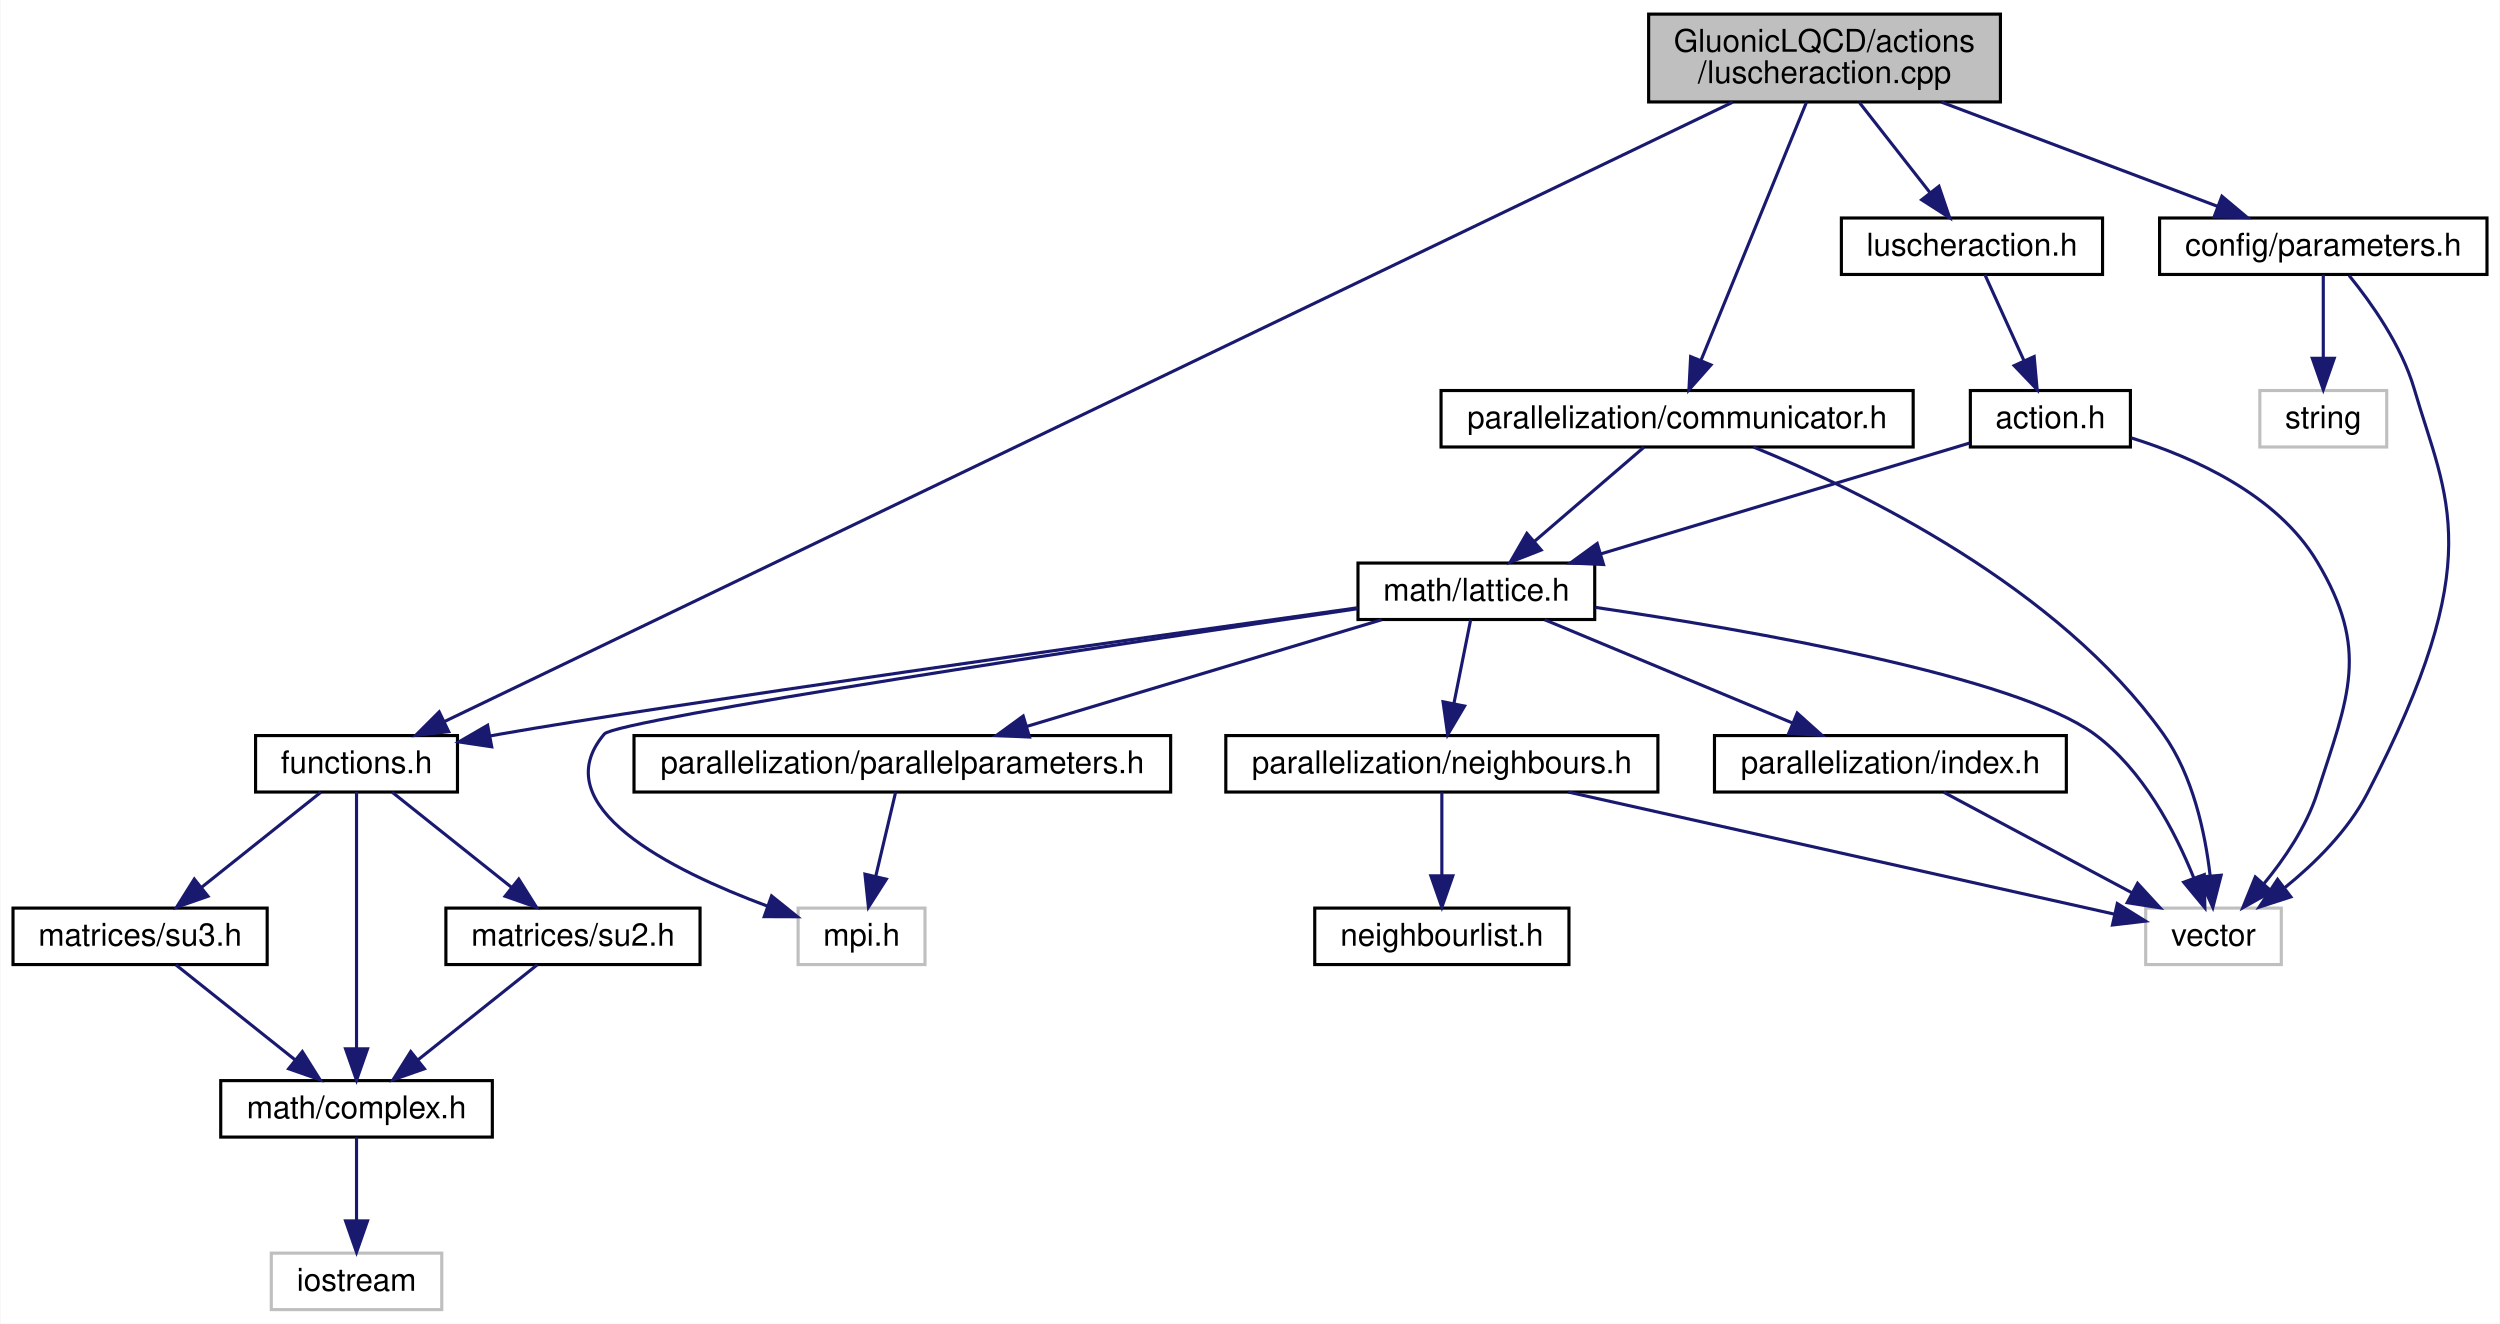
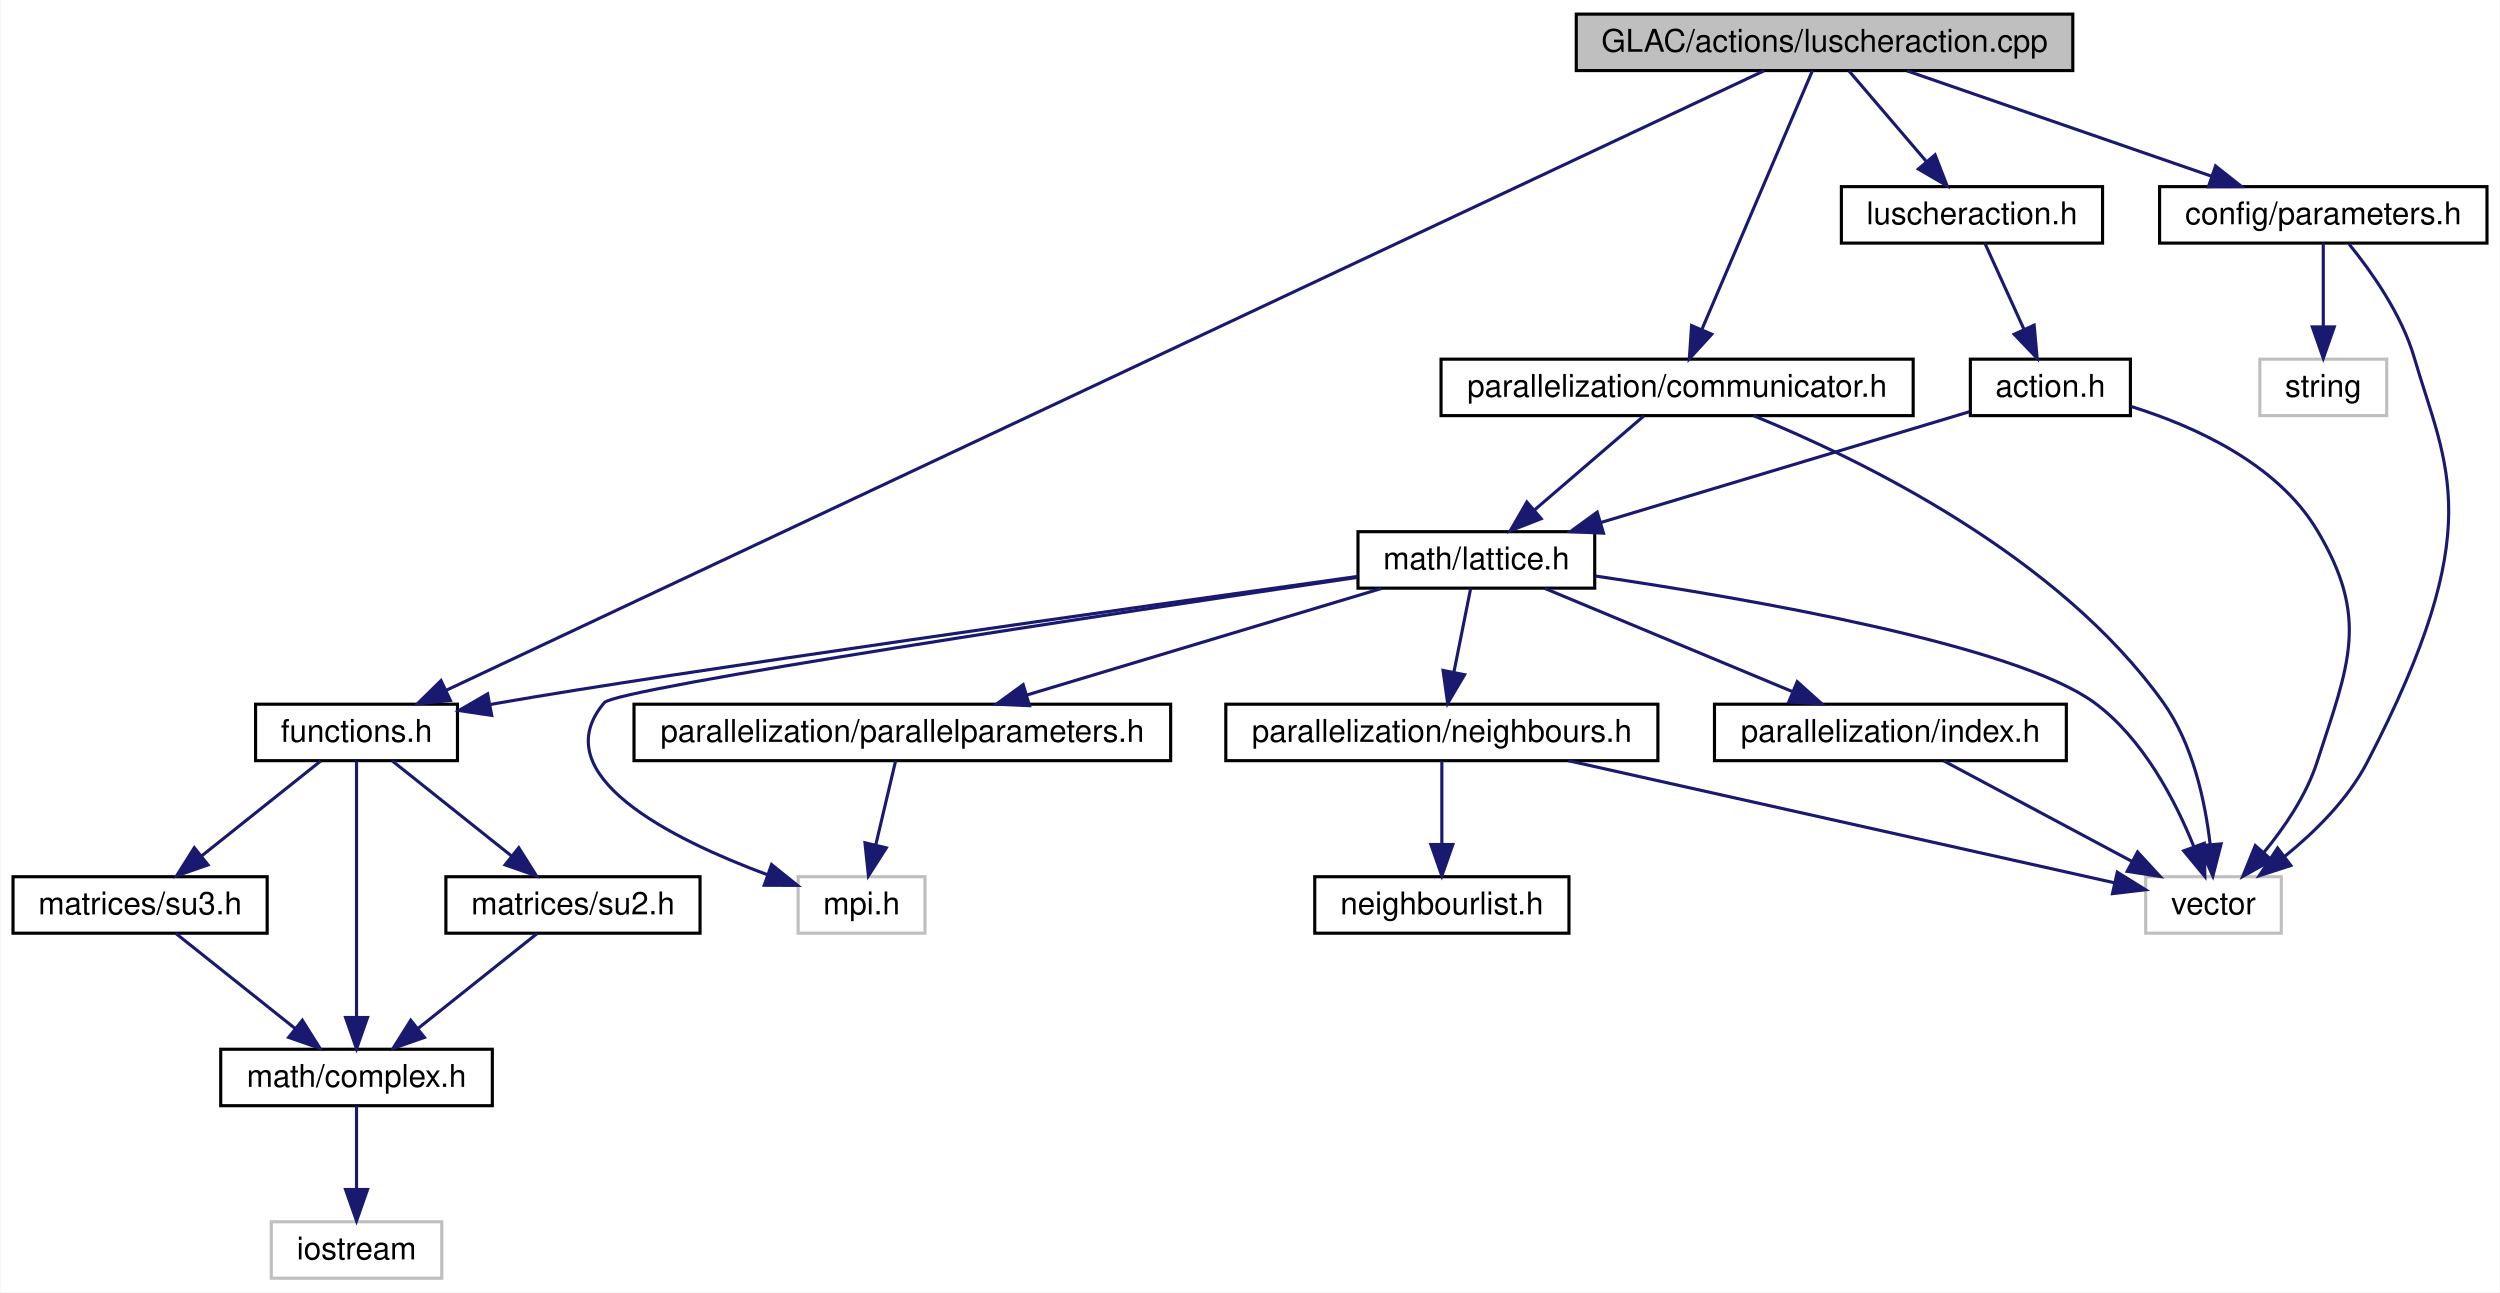
- <svg xmlns="http://www.w3.org/2000/svg" xmlns:xlink="http://www.w3.org/1999/xlink" width="797pt" height="422pt" viewBox="0.00 0.00 796.70 422.00">
-   <g id="graph0" class="graph" transform="scale(1 1) rotate(0) translate(4 418)">
-     <polygon fill="#ffffff" stroke="transparent" points="-4,4 -4,-418 792.702,-418 792.702,4 -4,4" />
+ <svg xmlns="http://www.w3.org/2000/svg" xmlns:xlink="http://www.w3.org/1999/xlink" width="797pt" height="412pt" viewBox="0.00 0.00 796.70 412.00">
+   <g id="graph0" class="graph" transform="scale(1 1) rotate(0) translate(4 408)">
+     <polygon fill="#ffffff" stroke="transparent" points="-4,4 -4,-408 792.702,-408 792.702,4 -4,4" />
    <g id="node1" class="node">
      <g id="a_node1">
        <a xlink:title=" ">
-           <polygon fill="#bfbfbf" stroke="#000000" points="521.436,-385.5 521.436,-413.5 633.588,-413.5 633.588,-385.5 521.436,-385.5" />
-           <text text-anchor="start" x="529.436" y="-401.5" font-family="Helvetica,sans-Serif" font-size="10.00" fill="#000000">GluonicLQCD/actions</text>
-           <text text-anchor="middle" x="577.512" y="-391.5" font-family="Helvetica,sans-Serif" font-size="10.00" fill="#000000">/luscheraction.cpp</text>
+           <polygon fill="#bfbfbf" stroke="#000000" points="498.365,-385.5 498.365,-403.5 656.66,-403.5 656.66,-385.5 498.365,-385.5" />
+           <text text-anchor="middle" x="577.512" y="-391.5" font-family="Helvetica,sans-Serif" font-size="10.00" fill="#000000">GLAC/actions/luscheraction.cpp</text>
        </a>
      </g>
    </g>
    <g id="node2" class="node">
      <g id="a_node2">
        <a xlink:href="luscheraction_8h.html" target="_top" xlink:title=" ">
          <polygon fill="#ffffff" stroke="#000000" points="582.882,-330.5 582.882,-348.5 666.143,-348.5 666.143,-330.5 582.882,-330.5" />
          <text text-anchor="middle" x="624.512" y="-336.5" font-family="Helvetica,sans-Serif" font-size="10.00" fill="#000000">luscheraction.h</text>
        </a>
      </g>
    </g>
    <g id="edge1" class="edge">
-       <path fill="none" stroke="#191970" d="M588.651,-385.281C595.398,-376.667 604.046,-365.627 611.159,-356.547" />
-       <polygon fill="#191970" stroke="#191970" points="613.985,-358.615 617.396,-348.584 608.474,-354.298 613.985,-358.615" />
+       <path fill="none" stroke="#191970" d="M585.273,-385.418C591.968,-377.583 601.818,-366.058 609.973,-356.514" />
+       <polygon fill="#191970" stroke="#191970" points="612.747,-358.656 616.582,-348.779 607.425,-354.108 612.747,-358.656" />
    </g>
    <g id="node11" class="node">
      <g id="a_node11">
        <a xlink:href="functions_8h.html" target="_top" xlink:title=" ">
          <polygon fill="#ffffff" stroke="#000000" points="77.33,-165.5 77.33,-183.5 141.694,-183.5 141.694,-165.5 77.33,-165.5" />
          <text text-anchor="middle" x="109.512" y="-171.5" font-family="Helvetica,sans-Serif" font-size="10.00" fill="#000000">functions.h</text>
        </a>
      </g>
    </g>
    <g id="edge24" class="edge">
-       <path fill="none" stroke="#191970" d="M548.237,-385.425C463.734,-344.799 220.184,-227.707 137.422,-187.918" />
-       <polygon fill="#191970" stroke="#191970" points="138.897,-184.744 128.367,-183.565 135.863,-191.052 138.897,-184.744" />
+       <path fill="none" stroke="#191970" d="M558.294,-385.466C485.338,-351.17 225.266,-228.914 138.17,-187.971" />
+       <polygon fill="#191970" stroke="#191970" points="139.43,-184.696 128.891,-183.61 136.452,-191.031 139.43,-184.696" />
    </g>
    <g id="node16" class="node">
      <g id="a_node16">
        <a xlink:href="parameters_8h.html" target="_top" xlink:title=" ">
          <polygon fill="#ffffff" stroke="#000000" points="684.323,-330.5 684.323,-348.5 788.702,-348.5 788.702,-330.5 684.323,-330.5" />
          <text text-anchor="middle" x="736.512" y="-336.5" font-family="Helvetica,sans-Serif" font-size="10.00" fill="#000000">config/parameters.h</text>
        </a>
      </g>
    </g>
    <g id="edge21" class="edge">
-       <path fill="none" stroke="#191970" d="M614.791,-385.433C641.487,-375.359 677.131,-361.908 702.943,-352.168" />
-       <polygon fill="#191970" stroke="#191970" points="704.195,-355.436 712.315,-348.631 701.723,-348.887 704.195,-355.436" />
+       <path fill="none" stroke="#191970" d="M603.768,-385.418C630.315,-376.235 671.522,-361.981 700.98,-351.791" />
+       <polygon fill="#191970" stroke="#191970" points="702.176,-355.081 710.482,-348.504 699.887,-348.466 702.176,-355.081" />
    </g>
    <g id="node18" class="node">
      <g id="a_node18">
        <a xlink:href="communicator_8h.html" target="_top" xlink:title=" ">
          <polygon fill="#ffffff" stroke="#000000" points="455.254,-275.5 455.254,-293.5 605.77,-293.5 605.77,-275.5 455.254,-275.5" />
          <text text-anchor="middle" x="530.512" y="-281.5" font-family="Helvetica,sans-Serif" font-size="10.00" fill="#000000">parallelization/communicator.h</text>
        </a>
      </g>
    </g>
    <g id="edge25" class="edge">
-       <path fill="none" stroke="#191970" d="M571.749,-385.399C563.289,-364.698 547.496,-326.056 538.101,-303.068" />
-       <polygon fill="#191970" stroke="#191970" points="541.307,-301.661 534.284,-293.729 534.827,-304.31 541.307,-301.661" />
+       <path fill="none" stroke="#191970" d="M573.666,-385.498C565.989,-367.53 548.627,-326.895 538.419,-303.005" />
+       <polygon fill="#191970" stroke="#191970" points="541.559,-301.447 534.412,-293.626 535.122,-304.197 541.559,-301.447" />
    </g>
    <g id="node3" class="node">
      <g id="a_node3">
        <a xlink:href="action_8h.html" target="_top" xlink:title=" ">
          <polygon fill="#ffffff" stroke="#000000" points="624,-275.5 624,-293.5 675.024,-293.5 675.024,-275.5 624,-275.5" />
          <text text-anchor="middle" x="649.512" y="-281.5" font-family="Helvetica,sans-Serif" font-size="10.00" fill="#000000">action.h</text>
        </a>
      </g>
    </g>
    <g id="edge2" class="edge">
      <path fill="none" stroke="#191970" d="M628.64,-330.418C632.022,-322.979 636.916,-312.212 641.115,-302.974" />
      <polygon fill="#191970" stroke="#191970" points="644.342,-304.332 645.294,-293.779 637.97,-301.435 644.342,-304.332" />
    </g>
    <g id="node4" class="node">
      <g id="a_node4">
        <a xlink:href="lattice_8h.html" target="_top" xlink:title=" ">
          <polygon fill="#ffffff" stroke="#000000" points="428.776,-220.5 428.776,-238.5 504.248,-238.5 504.248,-220.5 428.776,-220.5" />
          <text text-anchor="middle" x="466.512" y="-226.5" font-family="Helvetica,sans-Serif" font-size="10.00" fill="#000000">math/lattice.h</text>
        </a>
      </g>
    </g>
    <g id="edge3" class="edge">
      <path fill="none" stroke="#191970" d="M623.681,-276.736C593.062,-267.534 541.706,-252.099 506.07,-241.389" />
      <polygon fill="#191970" stroke="#191970" points="507.05,-238.029 496.465,-238.502 505.035,-244.732 507.05,-238.029" />
    </g>
    <g id="node5" class="node">
      <g id="a_node5">
        <a xlink:title=" ">
          <polygon fill="#ffffff" stroke="#bfbfbf" points="679.896,-110.5 679.896,-128.5 723.128,-128.5 723.128,-110.5 679.896,-110.5" />
          <text text-anchor="middle" x="701.512" y="-116.5" font-family="Helvetica,sans-Serif" font-size="10.00" fill="#000000">vector</text>
        </a>
      </g>
    </g>
    <g id="edge20" class="edge">
      <path fill="none" stroke="#191970" d="M675.336,-278.386C695.363,-272.139 721.783,-260.252 734.512,-239 751.412,-210.785 744.662,-196.283 734.512,-165 731.07,-154.391 724.123,-144.185 717.488,-136.138" />
      <polygon fill="#191970" stroke="#191970" points="720.085,-133.791 710.845,-128.606 714.835,-138.421 720.085,-133.791" />
    </g>
    <g id="edge4" class="edge">
      <path fill="none" stroke="#191970" d="M504.48,-224.361C554.353,-217.005 638.531,-202.317 663.512,-184 679.031,-172.621 689.31,-152.829 695.219,-138.161" />
      <polygon fill="#191970" stroke="#191970" points="698.576,-139.174 698.762,-128.581 692.011,-136.746 698.576,-139.174" />
    </g>
    <g id="node6" class="node">
      <g id="a_node6">
        <a xlink:title=" ">
          <polygon fill="#ffffff" stroke="#bfbfbf" points="250.286,-110.5 250.286,-128.5 290.739,-128.5 290.739,-110.5 250.286,-110.5" />
          <text text-anchor="middle" x="270.512" y="-116.5" font-family="Helvetica,sans-Serif" font-size="10.00" fill="#000000">mpi.h</text>
        </a>
      </g>
    </g>
    <g id="edge5" class="edge">
      <path fill="none" stroke="#191970" d="M428.497,-223.926C353.289,-212.811 192.391,-188.566 188.512,-184 168.935,-160.958 209.757,-140.54 240.532,-129.122" />
      <polygon fill="#191970" stroke="#191970" points="241.825,-132.378 250.082,-125.739 239.487,-125.779 241.825,-132.378" />
    </g>
    <g id="node7" class="node">
      <g id="a_node7">
        <a xlink:href="index_8h.html" target="_top" xlink:title=" ">
          <polygon fill="#ffffff" stroke="#000000" points="542.426,-165.5 542.426,-183.5 654.598,-183.5 654.598,-165.5 542.426,-165.5" />
          <text text-anchor="middle" x="598.512" y="-171.5" font-family="Helvetica,sans-Serif" font-size="10.00" fill="#000000">parallelization/index.h</text>
        </a>
      </g>
    </g>
    <g id="edge6" class="edge">
      <path fill="none" stroke="#191970" d="M488.309,-220.418C509.805,-211.461 542.879,-197.681 567.187,-187.552" />
      <polygon fill="#191970" stroke="#191970" points="568.798,-190.673 576.683,-183.596 566.106,-184.211 568.798,-190.673" />
    </g>
    <g id="node8" class="node">
      <g id="a_node8">
        <a xlink:href="neighbours_8h.html" target="_top" xlink:title=" ">
          <polygon fill="#ffffff" stroke="#000000" points="386.638,-165.5 386.638,-183.5 524.386,-183.5 524.386,-165.5 386.638,-165.5" />
          <text text-anchor="middle" x="455.512" y="-171.5" font-family="Helvetica,sans-Serif" font-size="10.00" fill="#000000">parallelization/neighbours.h</text>
        </a>
      </g>
    </g>
    <g id="edge8" class="edge">
      <path fill="none" stroke="#191970" d="M464.696,-220.418C463.255,-213.216 461.191,-202.896 459.385,-193.863" />
      <polygon fill="#191970" stroke="#191970" points="462.761,-192.899 457.368,-183.78 455.897,-194.272 462.761,-192.899" />
    </g>
    <g id="node10" class="node">
      <g id="a_node10">
        <a xlink:href="parallelparameters_8h.html" target="_top" xlink:title=" ">
          <polygon fill="#ffffff" stroke="#000000" points="197.971,-165.5 197.971,-183.5 369.054,-183.5 369.054,-165.5 197.971,-165.5" />
          <text text-anchor="middle" x="283.512" y="-171.5" font-family="Helvetica,sans-Serif" font-size="10.00" fill="#000000">parallelization/parallelparameters.h</text>
        </a>
      </g>
    </g>
    <g id="edge11" class="edge">
      <path fill="none" stroke="#191970" d="M436.293,-220.418C405.341,-211.115 357.072,-196.608 323.088,-186.394" />
      <polygon fill="#191970" stroke="#191970" points="324.056,-183.031 313.472,-183.504 322.041,-189.734 324.056,-183.031" />
    </g>
    <g id="edge13" class="edge">
      <path fill="none" stroke="#191970" d="M428.7,-224.25C357.801,-214.36 207.371,-193.14 155.512,-184 154.428,-183.809 153.33,-183.612 152.223,-183.409" />
      <polygon fill="#191970" stroke="#191970" points="152.614,-179.921 142.135,-181.482 151.301,-186.796 152.614,-179.921" />
    </g>
    <g id="edge7" class="edge">
      <path fill="none" stroke="#191970" d="M615.521,-165.418C631.846,-156.7 656.731,-143.412 675.538,-133.37" />
      <polygon fill="#191970" stroke="#191970" points="677.306,-136.393 684.479,-128.596 674.009,-130.219 677.306,-136.393" />
    </g>
    <g id="edge10" class="edge">
      <path fill="none" stroke="#191970" d="M495.859,-165.48C544.568,-154.589 625.466,-136.502 669.891,-126.57" />
      <polygon fill="#191970" stroke="#191970" points="670.842,-129.944 679.837,-124.346 669.314,-123.112 670.842,-129.944" />
    </g>
    <g id="node9" class="node">
      <g id="a_node9">
        <a xlink:href="neighbourlist_8h.html" target="_top" xlink:title=" ">
          <polygon fill="#ffffff" stroke="#000000" points="414.99,-110.5 414.99,-128.5 496.034,-128.5 496.034,-110.5 414.99,-110.5" />
          <text text-anchor="middle" x="455.512" y="-116.5" font-family="Helvetica,sans-Serif" font-size="10.00" fill="#000000">neighbourlist.h</text>
        </a>
      </g>
    </g>
    <g id="edge9" class="edge">
      <path fill="none" stroke="#191970" d="M455.512,-165.418C455.512,-158.216 455.512,-147.896 455.512,-138.863" />
      <polygon fill="#191970" stroke="#191970" points="459.012,-138.779 455.512,-128.78 452.012,-138.78 459.012,-138.779" />
    </g>
    <g id="edge12" class="edge">
      <path fill="none" stroke="#191970" d="M281.365,-165.418C279.645,-158.137 277.17,-147.669 275.019,-138.566" />
      <polygon fill="#191970" stroke="#191970" points="278.412,-137.706 272.705,-128.78 271.6,-139.316 278.412,-137.706" />
    </g>
    <g id="node12" class="node">
      <g id="a_node12">
        <a xlink:href="su3_8h.html" target="_top" xlink:title=" ">
          <polygon fill="#ffffff" stroke="#000000" points="0,-110.5 0,-128.5 81.024,-128.5 81.024,-110.5 0,-110.5" />
          <text text-anchor="middle" x="40.512" y="-116.5" font-family="Helvetica,sans-Serif" font-size="10.00" fill="#000000">matrices/su3.h</text>
        </a>
      </g>
    </g>
    <g id="edge14" class="edge">
      <path fill="none" stroke="#191970" d="M98.118,-165.418C87.793,-157.188 72.358,-144.884 60.062,-135.084" />
      <polygon fill="#191970" stroke="#191970" points="62.155,-132.276 52.154,-128.78 57.792,-137.75 62.155,-132.276" />
    </g>
    <g id="node13" class="node">
      <g id="a_node13">
        <a xlink:href="complex_8h.html" target="_top" xlink:title=" ">
          <polygon fill="#ffffff" stroke="#000000" points="66.219,-55.5 66.219,-73.5 152.805,-73.5 152.805,-55.5 66.219,-55.5" />
          <text text-anchor="middle" x="109.512" y="-61.5" font-family="Helvetica,sans-Serif" font-size="10.00" fill="#000000">math/complex.h</text>
        </a>
      </g>
    </g>
    <g id="edge19" class="edge">
      <path fill="none" stroke="#191970" d="M109.512,-165.498C109.512,-147.691 109.512,-107.623 109.512,-83.651" />
      <polygon fill="#191970" stroke="#191970" points="113.012,-83.626 109.512,-73.626 106.012,-83.626 113.012,-83.626" />
    </g>
    <g id="node15" class="node">
      <g id="a_node15">
        <a xlink:href="su2_8h.html" target="_top" xlink:title=" ">
          <polygon fill="#ffffff" stroke="#000000" points="138,-110.5 138,-128.5 219.024,-128.5 219.024,-110.5 138,-110.5" />
          <text text-anchor="middle" x="178.512" y="-116.5" font-family="Helvetica,sans-Serif" font-size="10.00" fill="#000000">matrices/su2.h</text>
        </a>
      </g>
    </g>
    <g id="edge17" class="edge">
      <path fill="none" stroke="#191970" d="M120.906,-165.418C131.231,-157.188 146.667,-144.884 158.962,-135.084" />
      <polygon fill="#191970" stroke="#191970" points="161.233,-137.75 166.871,-128.78 156.869,-132.276 161.233,-137.75" />
    </g>
    <g id="edge15" class="edge">
      <path fill="none" stroke="#191970" d="M51.906,-110.418C62.231,-102.188 77.667,-89.884 89.962,-80.084" />
      <polygon fill="#191970" stroke="#191970" points="92.233,-82.749 97.871,-73.779 87.869,-77.276 92.233,-82.749" />
    </g>
    <g id="node14" class="node">
      <g id="a_node14">
        <a xlink:title=" ">
          <polygon fill="#ffffff" stroke="#bfbfbf" points="82.34,-.5 82.34,-18.5 136.685,-18.5 136.685,-.5 82.34,-.5" />
          <text text-anchor="middle" x="109.512" y="-6.5" font-family="Helvetica,sans-Serif" font-size="10.00" fill="#000000">iostream</text>
        </a>
      </g>
    </g>
    <g id="edge16" class="edge">
      <path fill="none" stroke="#191970" d="M109.512,-55.418C109.512,-48.216 109.512,-37.896 109.512,-28.863" />
      <polygon fill="#191970" stroke="#191970" points="113.012,-28.779 109.512,-18.779 106.012,-28.779 113.012,-28.779" />
    </g>
    <g id="edge18" class="edge">
      <path fill="none" stroke="#191970" d="M167.118,-110.418C156.793,-102.188 141.357,-89.884 129.062,-80.084" />
      <polygon fill="#191970" stroke="#191970" points="131.155,-77.276 121.154,-73.779 126.792,-82.749 131.155,-77.276" />
    </g>
    <g id="edge23" class="edge">
      <path fill="none" stroke="#191970" d="M744.732,-330.182C751.8,-321.501 761.474,-307.849 765.512,-294 775.803,-258.707 789.501,-240.079 750.512,-165 744.388,-153.207 733.944,-142.863 724.267,-135.03" />
      <polygon fill="#191970" stroke="#191970" points="726.17,-132.08 716.089,-128.82 721.936,-137.655 726.17,-132.08" />
    </g>
    <g id="node17" class="node">
      <g id="a_node17">
        <a xlink:title=" ">
          <polygon fill="#ffffff" stroke="#bfbfbf" points="716.286,-275.5 716.286,-293.5 756.739,-293.5 756.739,-275.5 716.286,-275.5" />
          <text text-anchor="middle" x="736.512" y="-281.5" font-family="Helvetica,sans-Serif" font-size="10.00" fill="#000000">string</text>
        </a>
      </g>
    </g>
    <g id="edge22" class="edge">
      <path fill="none" stroke="#191970" d="M736.512,-330.418C736.512,-323.216 736.512,-312.896 736.512,-303.863" />
      <polygon fill="#191970" stroke="#191970" points="740.012,-303.779 736.512,-293.779 733.012,-303.779 740.012,-303.779" />
    </g>
    <g id="edge27" class="edge">
      <path fill="none" stroke="#191970" d="M519.944,-275.418C510.459,-267.267 496.325,-255.12 484.976,-245.367" />
      <polygon fill="#191970" stroke="#191970" points="487.175,-242.643 477.31,-238.78 482.613,-247.952 487.175,-242.643" />
    </g>
    <g id="edge26" class="edge">
      <path fill="none" stroke="#191970" d="M554.811,-275.498C589.335,-261.425 652.093,-230.875 685.512,-184 694.931,-170.789 698.83,-152.63 700.431,-138.944" />
      <polygon fill="#191970" stroke="#191970" points="703.942,-138.97 701.307,-128.708 696.967,-138.373 703.942,-138.97" />
    </g>
  </g>
</svg>
